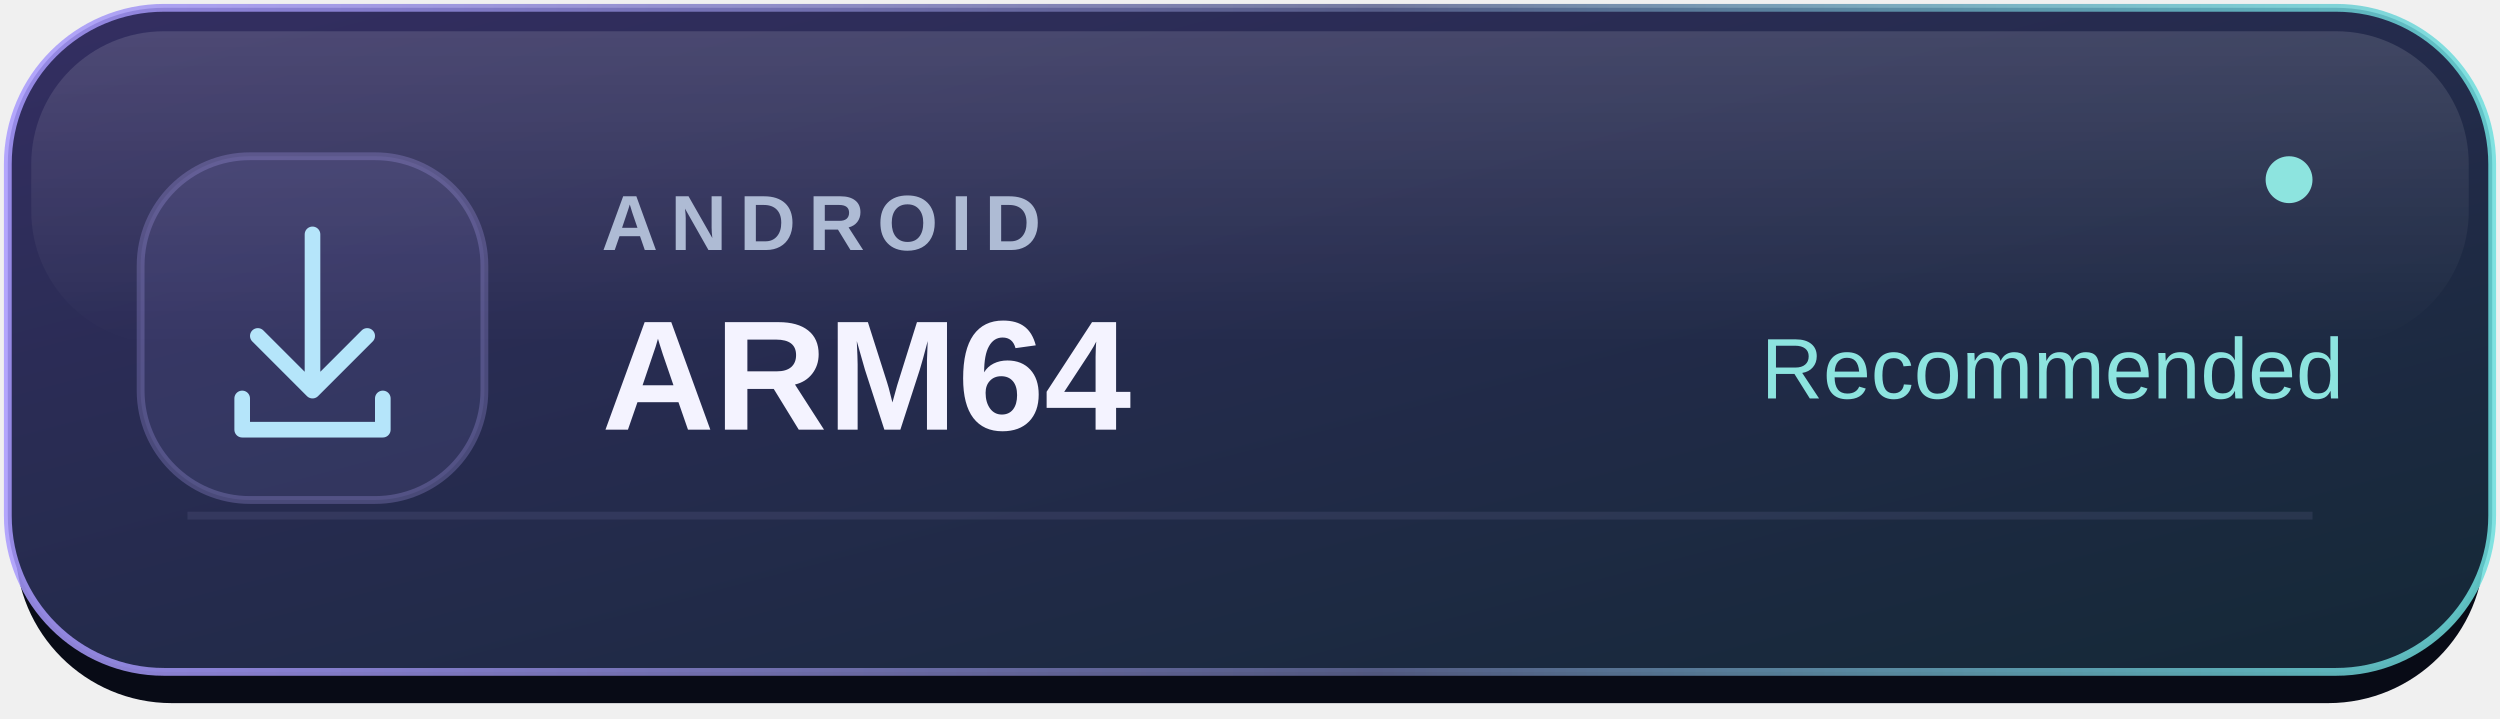
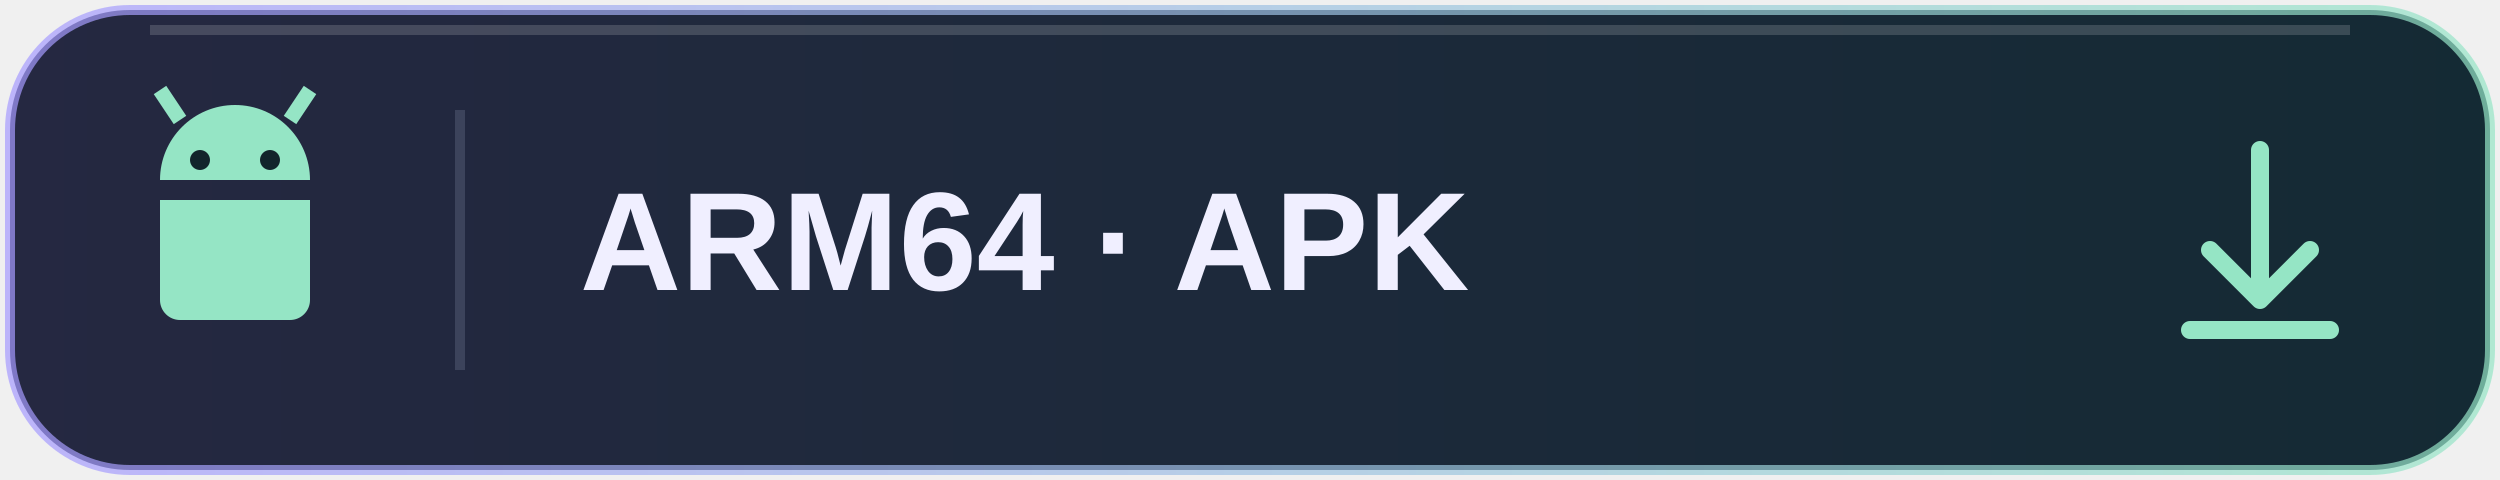
- <svg xmlns="http://www.w3.org/2000/svg" width="320" height="92" viewBox="0 0 320 92" role="img" aria-label="ANDROID ARM64 Recommended">
+ <svg xmlns="http://www.w3.org/2000/svg" width="250" height="48" viewBox="0 0 250 48" role="img" aria-label="Android ARM64 · APK download">
  <defs>
-     <linearGradient id="bg" x2="1" y2="1">
-       <stop stop-color="#342e62" />
-       <stop offset="1" stop-color="#142836" />
+     <linearGradient id="b">
+       <stop stop-color="#252841" />
+       <stop offset="1" stop-color="#142a34" />
    </linearGradient>
-     <linearGradient id="edge">
-       <stop stop-color="#a99aff" />
-       <stop offset=".55" stop-color="#5e6591" />
-       <stop offset="1" stop-color="#6de1df" />
-     </linearGradient>
-     <linearGradient id="shine" x2="0" y2="1">
-       <stop stop-color="#fff" stop-opacity=".13" />
-       <stop offset="1" stop-color="#fff" stop-opacity="0" />
+     <linearGradient id="e">
+       <stop stop-color="#a69aff" />
+       <stop offset="1" stop-color="#95e5c5" />
    </linearGradient>
  </defs>
-   <rect x="2" y="4" width="316" height="86" rx="20" fill="#080b16" />
-   <rect x="1" y="1" width="318" height="85" rx="20" fill="url(#bg)" stroke="url(#edge)" stroke-opacity=".85" />
-   <rect x="4" y="4" width="312" height="40" rx="17" fill="url(#shine)" />
-   <path d="M24 66h272" stroke="#b6aeef" stroke-opacity=".1" />
-   <rect x="18" y="20" width="44" height="44" rx="14" fill="#b9acff" fill-opacity=".09" stroke="#b9acff" stroke-opacity=".24" />
-   <g stroke="#b5e5fa" stroke-width="2" stroke-linecap="round" stroke-linejoin="round" fill="none">
-     <path d="M40 30v20m-7-7 7 7 7-7m-16 8v4h18v-4" />
+   <rect x="1" y="1" width="248" height="46" rx="12" fill="url(#b)" stroke="url(#e)" stroke-opacity=".7" />
+   <path d="M15 3h220" stroke="#fff" stroke-opacity=".16" />
+   <g color="#95e5c5">
+     <path d="M16 20h15v10a2 2 0 0 1-2 2H18a2 2 0 0 1-2-2zM16 18a7.5 7.5 0 0 1 15 0z" fill="currentColor" />
+     <path d="m18 12-2-3m13 3 2-3" stroke="currentColor" stroke-width="1.5" />
+     <circle cx="20" cy="16" r="1" fill="#12242b" />
+     <circle cx="27" cy="16" r="1" fill="#12242b" />
  </g>
-   <text x="77" y="32" fill="#aebbd4" font-size="10" font-weight="600" letter-spacing="1.6" font-family="Segoe UI,Arial,sans-serif">ANDROID</text>
-   <text x="77" y="55" fill="#f4f3ff" font-size="20" font-weight="700" font-family="Segoe UI,Arial,sans-serif">ARM64</text>
-   <text x="300" y="51" text-anchor="end" fill="#8de4df" font-size="11" font-family="Segoe UI,Arial,sans-serif">Recommended</text>
-   <circle cx="293" cy="23" r="3" fill="#8de4df" />
+   <path d="M46 11v26" stroke="#a6b2cf" stroke-opacity=".2" />
+   <text x="58" y="29" fill="#f0efff" font-family="Segoe UI,Arial,sans-serif" font-size="14" font-weight="600">ARM64 · APK</text>
+   <path d="M226 15v15m-5-5 5 5 5-5m-12 8h14" fill="none" stroke="#95e5c5" stroke-width="1.8" stroke-linecap="round" stroke-linejoin="round" />
</svg>
